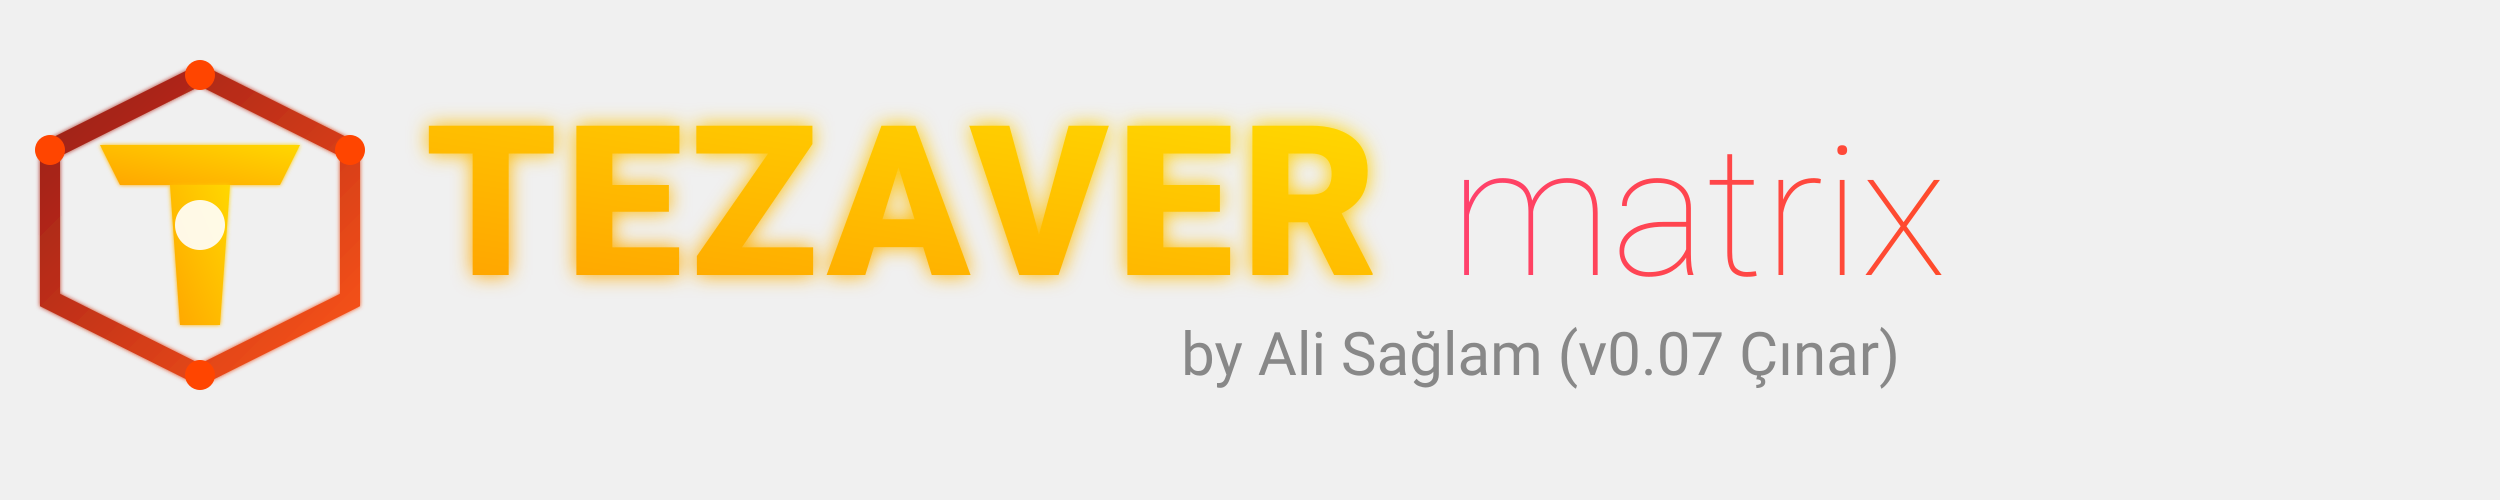
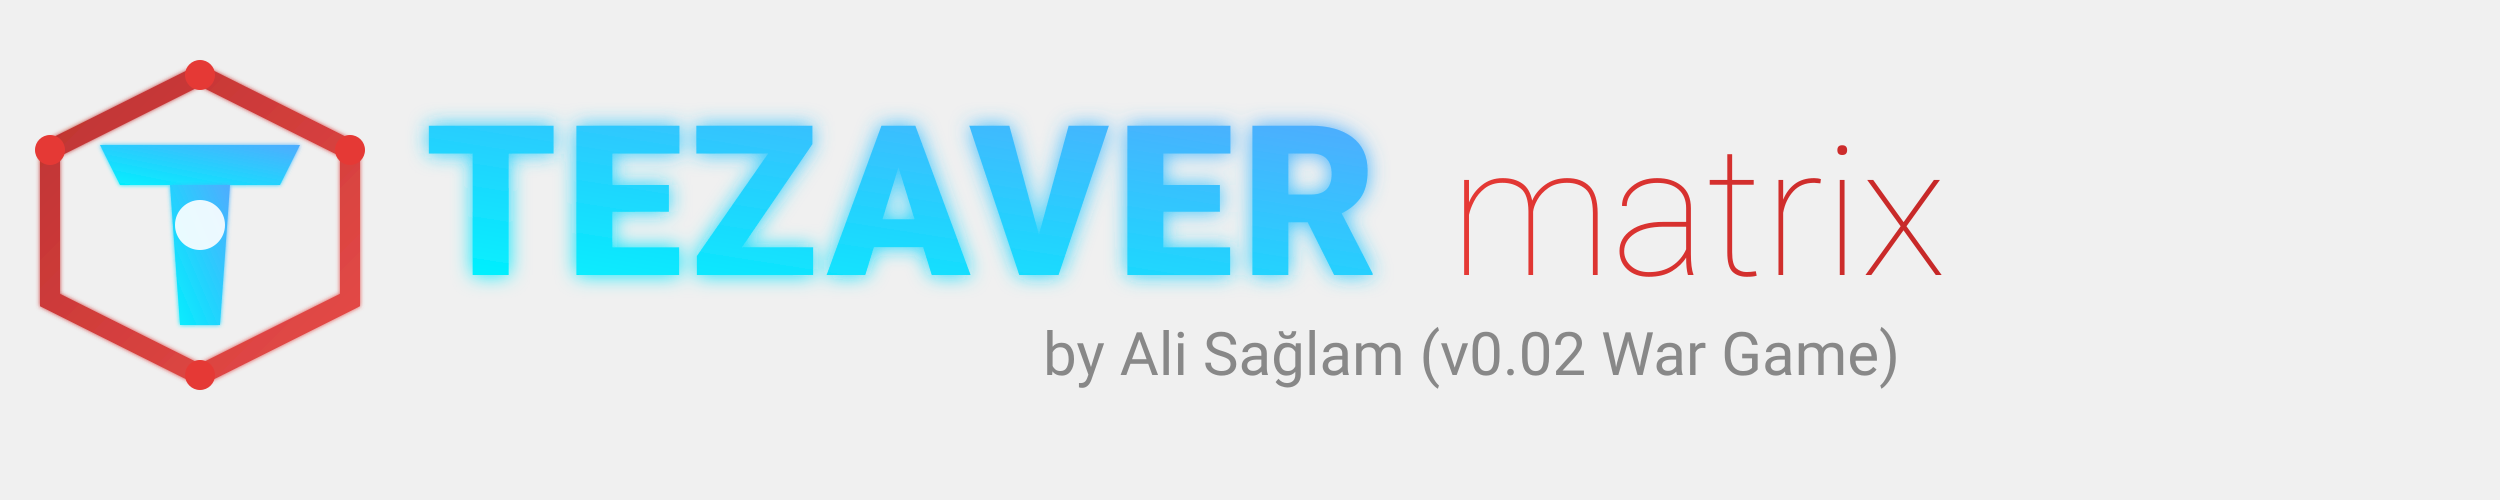
<svg xmlns="http://www.w3.org/2000/svg" viewBox="0 0 500 100" fill="none">
  <defs>
    <linearGradient id="grad2" x1="0%" y1="0%" x2="0%" y2="100%">
      <stop offset="0%" style="stop-color:#FFFFFF;stop-opacity:1" />
      <stop offset="100%" style="stop-color:#E0E0E0;stop-opacity:1" />
    </linearGradient>
    <linearGradient id="grad1" x1="0%" y1="0%" x2="100%" y2="0%">
-       <stop offset="0%" style="stop-color:#FF416C;stop-opacity:1" />
-       <stop offset="100%" style="stop-color:#FF4B2B;stop-opacity:1" />
+       <stop offset="0%" style="stop-color:#E53935;stop-opacity:1" />
+       <stop offset="100%" style="stop-color:#C62828;stop-opacity:1" />
    </linearGradient>
    <linearGradient id="icon_grad1" x1="0%" y1="0%" x2="100%" y2="100%">
-       <stop offset="0%" style="stop-color:#8B0000;stop-opacity:1" />
-       <stop offset="100%" style="stop-color:#FF4500;stop-opacity:1" />
+       <stop offset="0%" style="stop-color:#B71C1C;stop-opacity:1" />
+       <stop offset="100%" style="stop-color:#E53935;stop-opacity:1" />
    </linearGradient>
    <linearGradient id="icon_grad2" x1="100%" y1="0%" x2="0%" y2="100%">
+       <stop offset="0%" style="stop-color:#4facfe;stop-opacity:1" />
+       <stop offset="100%" style="stop-color:#00f2fe;stop-opacity:1" />
+     </linearGradient>
+     <linearGradient id="text_gold" x1="0%" y1="0%" x2="100%" y2="0%">
      <stop offset="0%" style="stop-color:#FFD700;stop-opacity:1" />
-       <stop offset="100%" style="stop-color:#FFA500;stop-opacity:1" />
+       <stop offset="100%" style="stop-color:#FF8C00;stop-opacity:1" />
    </linearGradient>
    <filter id="glow" x="-20%" y="-20%" width="140%" height="140%">
      <feGaussianBlur stdDeviation="2" result="blur" />
      <feComposite in="SourceGraphic" in2="blur" operator="over" />
    </filter>
  </defs>
  <g transform="translate(0, 5) scale(0.2)">
    <path d="M200 50 L350 125 L350 275 L200 350 L50 275 L50 125 Z" stroke="url(#icon_grad1)" stroke-width="20" fill="none" filter="url(#glow)" opacity="0.9" />
-     <circle cx="50" cy="125" r="15" fill="#FF4500" />
-     <circle cx="350" cy="125" r="15" fill="#FF4500" />
-     <circle cx="200" cy="350" r="15" fill="#FF4500" />
-     <circle cx="200" cy="50" r="15" fill="#FF4500" />
+     <circle cx="50" cy="125" r="15" fill="#E53935" />
+     <circle cx="350" cy="125" r="15" fill="#E53935" />
+     <circle cx="200" cy="350" r="15" fill="#E53935" />
+     <circle cx="200" cy="50" r="15" fill="#E53935" />
    <path d="M100 120 L300 120 L280 160 L120 160 Z" fill="url(#icon_grad2)" filter="url(#glow)" />
    <path d="M170 160 L230 160 L220 300 L180 300 Z" fill="url(#icon_grad2)" filter="url(#glow)" />
    <circle cx="200" cy="200" r="25" fill="#FFFFFF" opacity="0.9">
      <animate attributeName="opacity" values="0.9;0.4;0.9" dur="3s" repeatCount="indefinite" />
    </circle>
  </g>
  <g transform="translate(75, 0)">
    <text x="10" y="55" font-family="-apple-system, BlinkMacSystemFont, 'Segoe UI', Roboto, Helvetica, Arial, sans-serif" font-weight="800" font-size="42" fill="url(#icon_grad2)" letter-spacing="1.5" filter="url(#glow)">TEZAVER</text>
    <text x="215" y="55" font-family="-apple-system, BlinkMacSystemFont, 'Segoe UI', Roboto, Helvetica, Arial, sans-serif" font-weight="200" font-size="36" fill="url(#grad1)" letter-spacing="0">matrix</text>
-     <text x="305" y="75" text-anchor="end" font-family="-apple-system, BlinkMacSystemFont, 'Segoe UI', Roboto, Helvetica, Arial, sans-serif" font-size="12" fill="#888888" letter-spacing="0">by Ali Sağlam (v0.07 Çınar)</text>
+     <text x="305" y="75" text-anchor="end" font-family="-apple-system, BlinkMacSystemFont, 'Segoe UI', Roboto, Helvetica, Arial, sans-serif" font-size="12" fill="#888888" letter-spacing="0">by Ali Sağlam (v0.02 War Game)</text>
  </g>
</svg>
